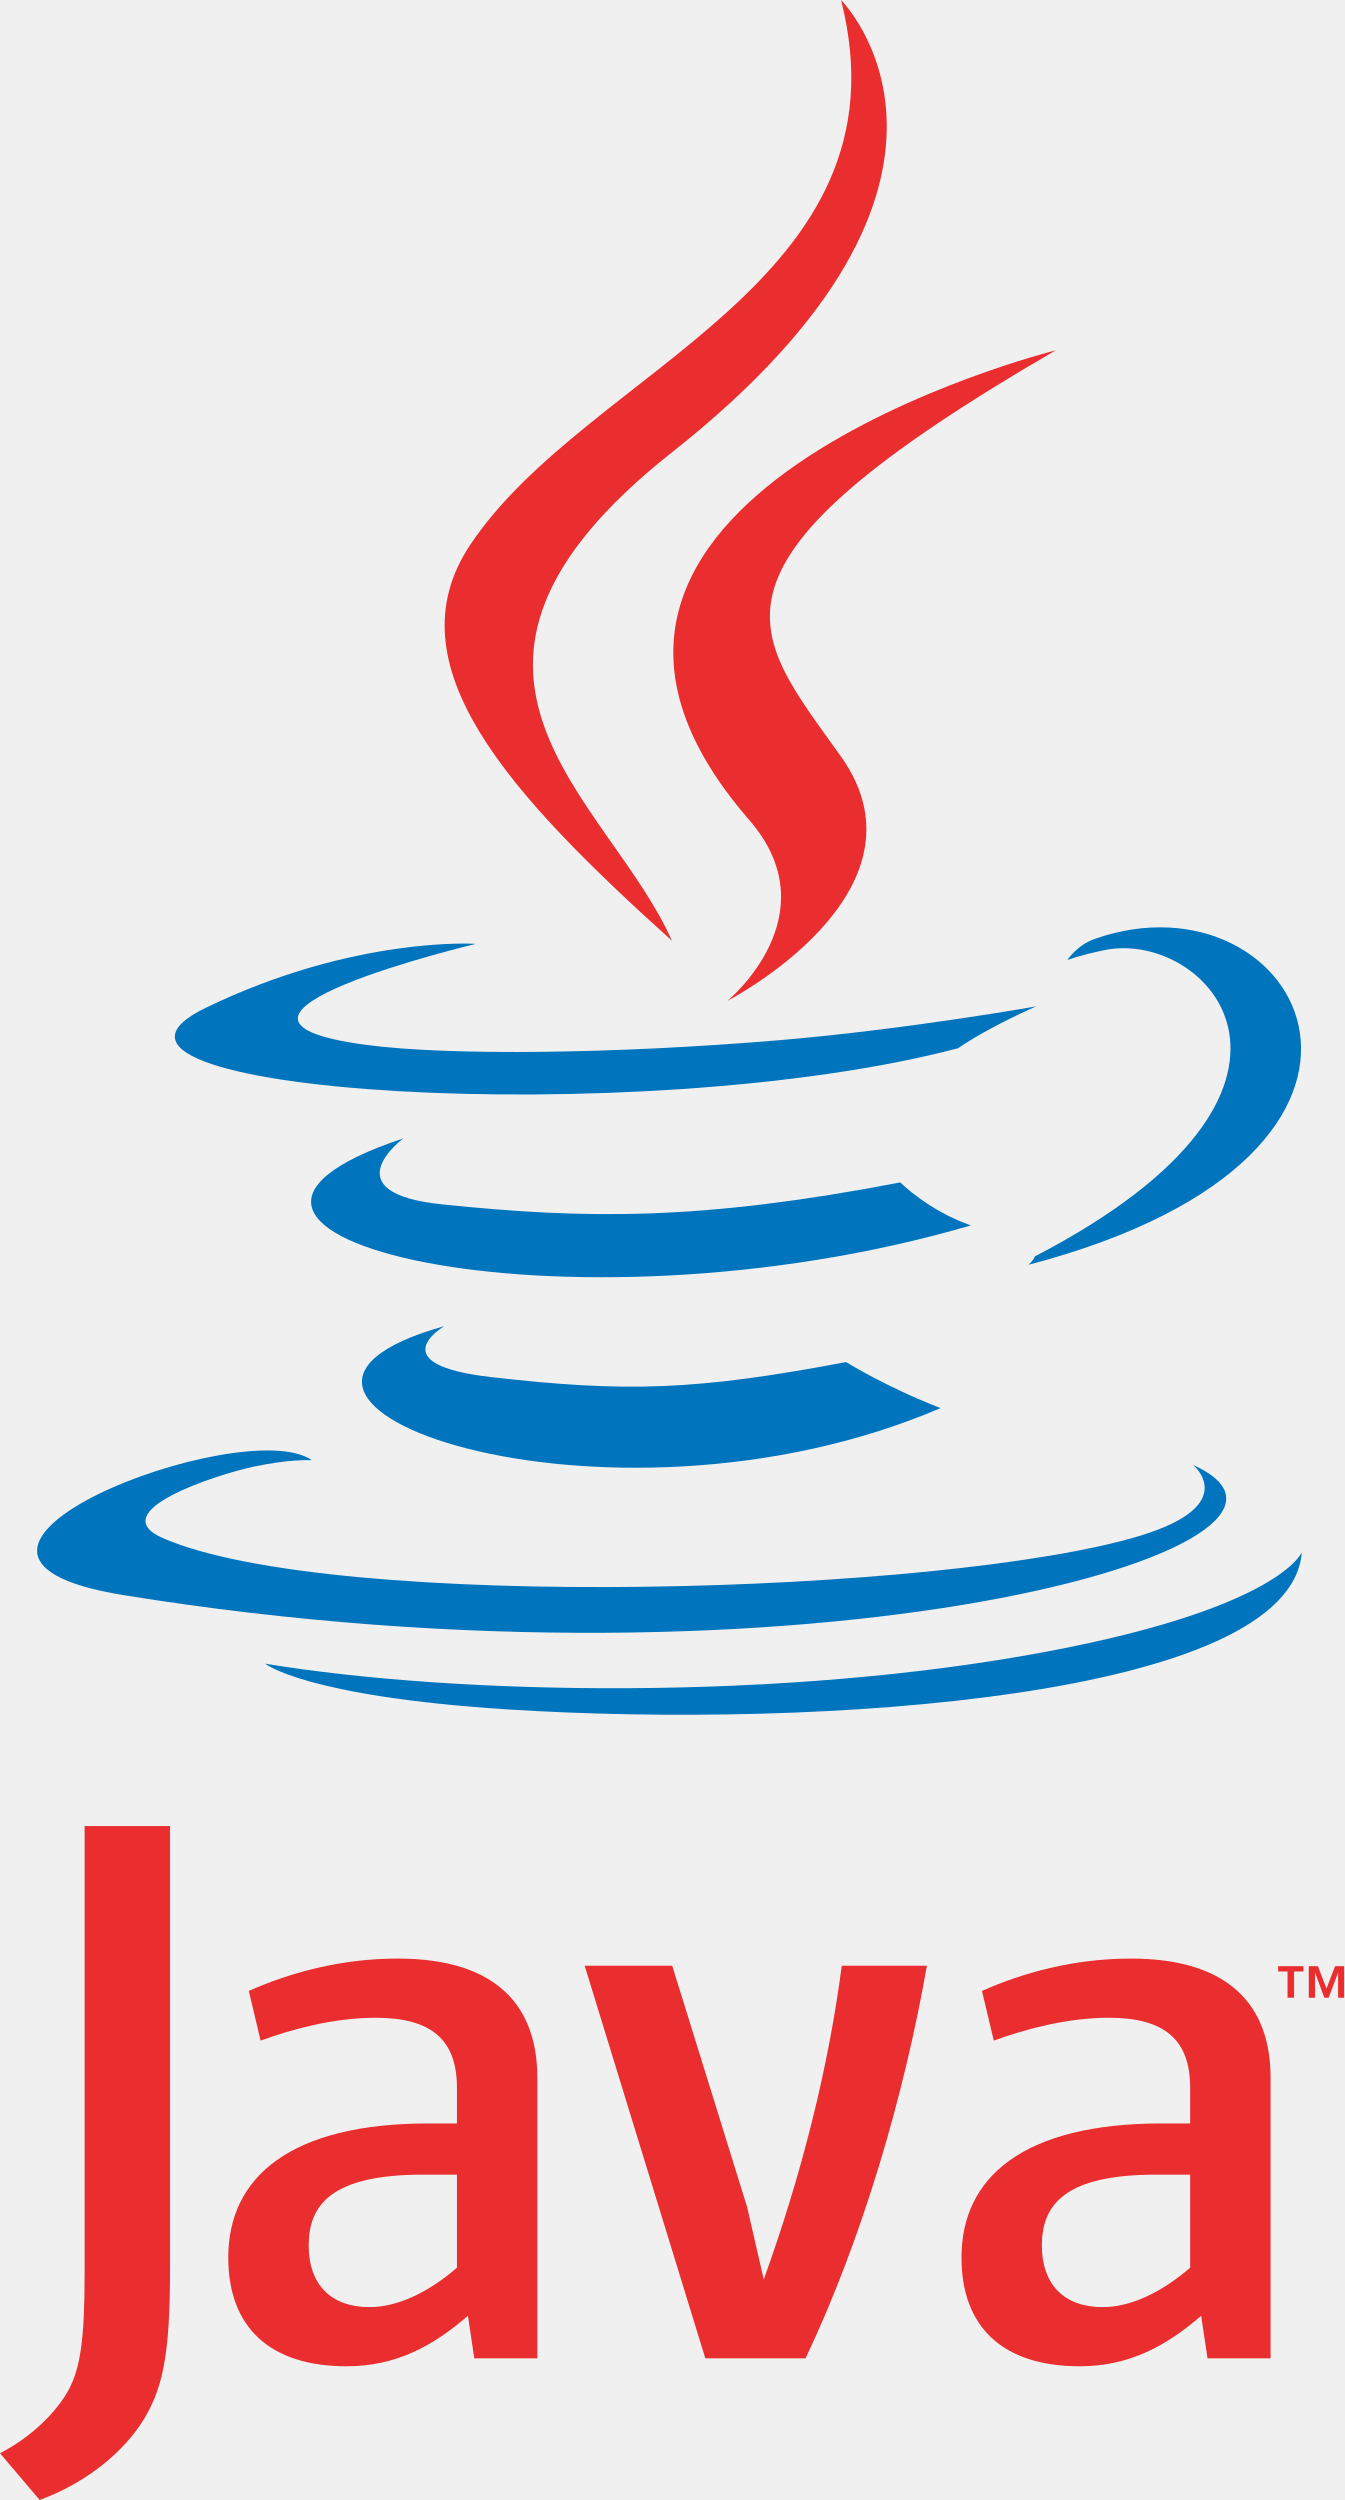
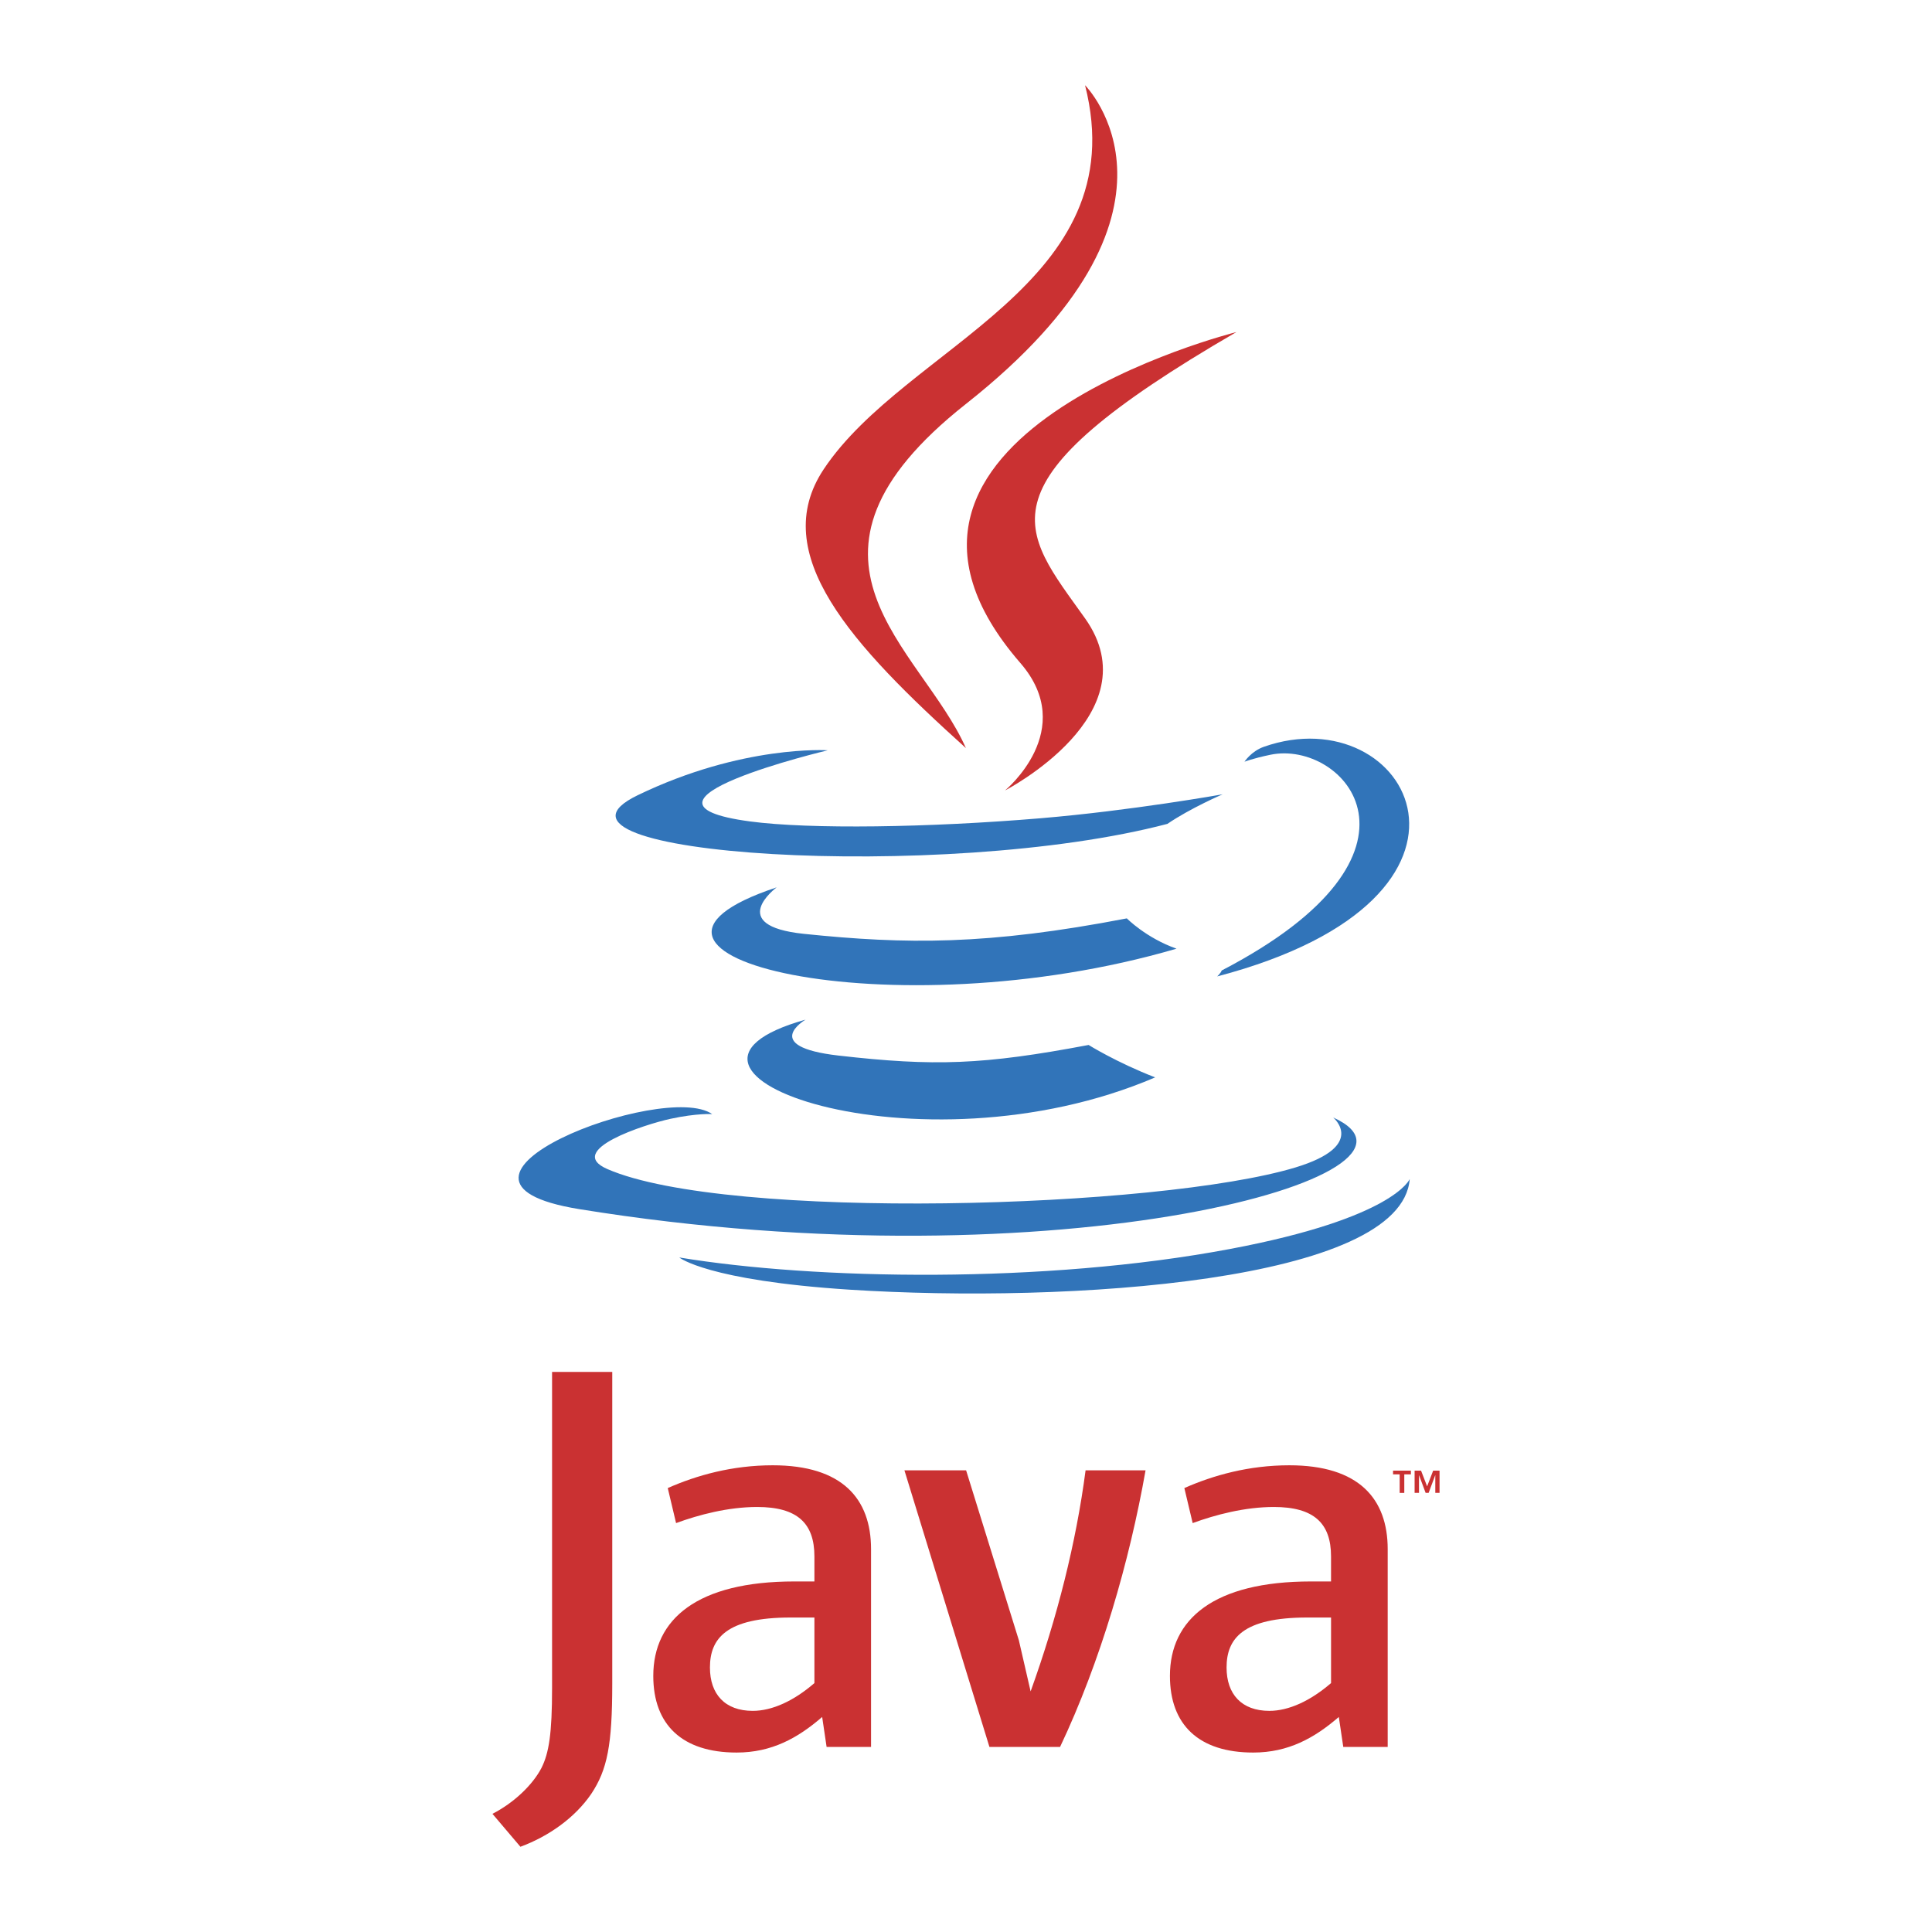
- <svg xmlns="http://www.w3.org/2000/svg" version="1.1" id="Layer_1" width="354.346" height="659.055" viewBox="0 0 354.346 659.055" overflow="visible" enable-background="new 0 0 354.346 659.055" xml:space="preserve">
+ <svg xmlns="http://www.w3.org/2000/svg" version="1.1" id="Layer_1" x="0px" y="0px" width="192.756px" height="192.756px" viewBox="0 0 192.756 192.756" style="enable-background:new 0 0 192.756 192.756;" xml:space="preserve">
  <g>
-     <path fill-rule="evenodd" clip-rule="evenodd" fill="#0074BD" d="M117.151,349.592c0,0-17.265,10.049,12.301,13.44   c35.824,4.09,54.13,3.501,93.596-3.959c0,0,10.397,6.504,24.892,12.137C159.439,409.127,47.644,369.013,117.151,349.592   L117.151,349.592z" />
-     <path fill-rule="evenodd" clip-rule="evenodd" fill="#0074BD" d="M106.331,300.104c0,0-19.367,14.339,10.221,17.397   c38.271,3.951,68.483,4.275,120.792-5.792c0,0,7.218,7.332,18.585,11.339C148.943,354.342,29.782,325.51,106.331,300.104   L106.331,300.104z" />
-     <path fill-rule="evenodd" clip-rule="evenodd" fill="#EA2D2E" d="M197.494,216.145c21.818,25.115-5.721,47.697-5.721,47.697   s55.367-28.577,29.945-64.38c-23.752-33.373-41.962-49.951,56.623-107.124C278.342,92.338,123.587,130.979,197.494,216.145   L197.494,216.145z" />
-     <path fill-rule="evenodd" clip-rule="evenodd" fill="#0074BD" d="M314.542,386.202c0,0,12.781,10.536-14.077,18.684   c-51.071,15.469-212.604,20.135-257.47,0.619c-16.117-7.02,14.121-16.75,23.635-18.805c9.92-2.146,15.584-1.754,15.584-1.754   c-17.937-12.631-115.935,24.807-49.772,35.544C212.871,449.736,361.337,407.317,314.542,386.202L314.542,386.202z" />
-     <path fill-rule="evenodd" clip-rule="evenodd" fill="#0074BD" d="M125.46,248.822c0,0-82.155,19.519-29.092,26.613   c22.412,2.999,67.063,2.309,108.685-1.183c34.006-2.854,68.133-8.958,68.133-8.958s-11.982,5.14-20.657,11.06   C169.085,298.301,7.917,288.08,54.322,265.642C93.549,246.665,125.46,248.822,125.46,248.822L125.46,248.822z" />
-     <path fill-rule="evenodd" clip-rule="evenodd" fill="#0074BD" d="M272.846,331.198c84.818-44.063,45.597-86.412,18.223-80.708   c-6.694,1.397-9.697,2.607-9.697,2.607s2.494-3.907,7.243-5.588c54.155-19.03,95.794,56.146-17.464,85.919   C271.15,333.428,272.453,332.248,272.846,331.198L272.846,331.198z" />
-     <path fill-rule="evenodd" clip-rule="evenodd" fill="#EA2D2E" d="M221.719,0c0,0,46.963,46.99-44.557,119.227   c-73.393,57.969-16.734,91.009-0.026,128.778c-42.845-38.653-74.271-72.684-53.192-104.352   C154.898,97.174,240.663,74.632,221.719,0L221.719,0z" />
-     <path fill-rule="evenodd" clip-rule="evenodd" fill="#0074BD" d="M133.799,450.637c81.397,5.204,206.426-2.896,209.385-41.415   c0,0-5.688,14.602-67.276,26.188c-69.481,13.081-155.197,11.558-206.016,3.167C69.892,438.577,80.303,447.194,133.799,450.637   L133.799,450.637z" />
-     <path fill-rule="evenodd" clip-rule="evenodd" fill="#EA2D2E" d="M339.426,519.716h-2.479v-1.385h6.676v1.385h-2.469v6.928h-1.729   V519.716L339.426,519.716L339.426,519.716z M352.756,520.067h-0.032l-2.461,6.576h-1.132l-2.446-6.576h-0.025v6.576h-1.638v-8.313   h2.402l2.264,5.885l2.271-5.885h2.388v8.313h-1.59V520.067L352.756,520.067z" />
-     <path fill-rule="evenodd" clip-rule="evenodd" fill="#EA2D2E" d="M120.461,597.813c-7.676,6.654-15.793,10.396-23.079,10.396   c-10.378,0-16.007-6.236-16.007-16.216c0-10.803,6.027-18.71,30.163-18.71h8.923V597.813L120.461,597.813L120.461,597.813z    M141.65,621.716V547.72c0-18.915-10.787-31.396-36.782-31.396c-15.168,0-28.467,3.75-39.278,8.525l3.111,13.106   c8.515-3.127,19.526-6.031,30.337-6.031c14.978,0,21.423,6.031,21.423,18.505v9.356h-7.485c-36.383,0-52.798,14.11-52.798,35.336   c0,18.285,10.819,28.682,31.185,28.682c13.088,0,22.87-5.405,32.001-13.315l1.663,11.228H141.65L141.65,621.716z" />
-     <path fill-rule="evenodd" clip-rule="evenodd" fill="#EA2D2E" d="M212.362,621.716h-26.423l-31.807-103.502h23.077l19.743,63.6   l4.391,19.109c9.965-27.639,17.032-55.701,20.566-82.709h22.445C238.352,552.294,227.523,589.706,212.362,621.716L212.362,621.716z   " />
-     <path fill-rule="evenodd" clip-rule="evenodd" fill="#EA2D2E" d="M313.755,597.813c-7.701,6.654-15.82,10.396-23.086,10.396   c-10.382,0-16.011-6.236-16.011-16.216c0-10.803,6.039-18.71,30.154-18.71h8.942V597.813L313.755,597.813L313.755,597.813z    M334.951,621.716V547.72c0-18.915-10.818-31.396-36.789-31.396c-15.188,0-28.484,3.75-39.295,8.525l3.116,13.106   c8.519-3.127,19.545-6.031,30.355-6.031c14.96,0,21.416,6.031,21.416,18.505v9.356h-7.485c-36.391,0-52.801,14.11-52.801,35.336   c0,18.285,10.804,28.682,31.169,28.682c13.099,0,22.862-5.405,32.018-13.315l1.674,11.228H334.951L334.951,621.716z" />
-     <path fill-rule="evenodd" clip-rule="evenodd" fill="#EA2D2E" d="M36.941,639.306c-6.037,8.821-15.8,15.809-26.479,19.749   L0,646.731c8.135-4.178,15.103-10.912,18.345-17.182c2.796-5.589,3.96-12.773,3.96-29.971V481.398h22.519v116.551   C44.824,620.95,42.988,630.249,36.941,639.306L36.941,639.306z" />
+     <polygon style="fill-rule:evenodd;clip-rule:evenodd;fill:#FFFFFF;" points="0,0 192.756,0 192.756,192.756 0,192.756 0,0 " />
+     <path style="fill-rule:evenodd;clip-rule:evenodd;fill:#3174B9;" d="M80.372,101.729c0,0-4.604,2.679,3.28,3.584 c9.554,1.091,14.434,0.934,24.959-1.057c0,0,2.771,1.735,6.639,3.236C91.649,117.605,61.837,106.907,80.372,101.729L80.372,101.729 z" />
+     <path style="fill-rule:evenodd;clip-rule:evenodd;fill:#3174B9;" d="M77.487,88.532c0,0-5.165,3.823,2.726,4.639 c10.206,1.054,18.262,1.14,32.211-1.544c0,0,1.926,1.955,4.957,3.023C88.85,102.995,57.074,95.307,77.487,88.532L77.487,88.532z" />
+     <path style="fill-rule:evenodd;clip-rule:evenodd;fill:#CA3132;" d="M101.797,66.143c5.818,6.697-1.525,12.72-1.525,12.72 s14.766-7.621,7.984-17.168c-6.332-8.899-11.189-13.32,15.102-28.566C123.357,33.128,82.088,43.432,101.797,66.143L101.797,66.143z " />
+     <path style="fill-rule:evenodd;clip-rule:evenodd;fill:#3174B9;" d="M133.01,111.491c0,0,3.408,2.81-3.754,4.983 c-13.619,4.125-56.694,5.369-68.659,0.164c-4.298-1.872,3.766-4.467,6.303-5.015c2.646-0.572,4.156-0.468,4.156-0.468 c-4.783-3.368-30.916,6.615-13.272,9.479C105.896,128.435,145.488,117.122,133.01,111.491L133.01,111.491z" />
+     <path style="fill-rule:evenodd;clip-rule:evenodd;fill:#3174B9;" d="M82.587,74.857c0,0-21.908,5.205-7.757,7.097 c5.977,0.799,17.883,0.615,28.982-0.316c9.068-0.761,18.17-2.389,18.17-2.389s-3.195,1.371-5.51,2.949 c-22.251,5.853-65.229,3.127-52.855-2.856C74.079,74.281,82.587,74.857,82.587,74.857L82.587,74.857z" />
+     <path style="fill-rule:evenodd;clip-rule:evenodd;fill:#3174B9;" d="M121.891,96.824c22.617-11.75,12.16-23.044,4.859-21.522 c-1.785,0.373-2.586,0.695-2.586,0.695s0.666-1.042,1.932-1.49c14.441-5.075,25.545,14.972-4.656,22.911 C121.439,97.418,121.787,97.104,121.891,96.824L121.891,96.824z" />
+     <path style="fill-rule:evenodd;clip-rule:evenodd;fill:#CA3132;" d="M108.256,8.504c0,0,12.523,12.531-11.881,31.794 c-19.571,15.458-4.462,24.269-0.006,34.34C84.943,64.331,76.562,55.256,82.184,46.812C90.438,34.417,113.309,28.406,108.256,8.504 L108.256,8.504z" />
+     <path style="fill-rule:evenodd;clip-rule:evenodd;fill:#3174B9;" d="M84.812,128.674c21.706,1.388,55.045-0.771,55.836-11.044 c0,0-1.518,3.894-17.941,6.983c-18.529,3.488-41.386,3.082-54.938,0.845C67.769,125.458,70.546,127.756,84.812,128.674 L84.812,128.674z" />
+     <path style="fill-rule:evenodd;clip-rule:evenodd;fill:#CA3132;" d="M139.645,147.096h-0.66v-0.37h1.781v0.37h-0.66v1.848h-0.461 V147.096L139.645,147.096L139.645,147.096z M143.199,147.188h-0.008l-0.656,1.755h-0.301l-0.652-1.755h-0.008v1.755h-0.438v-2.218 h0.643l0.604,1.569l0.604-1.569h0.637v2.218h-0.424V147.188L143.199,147.188z" />
+     <path style="fill-rule:evenodd;clip-rule:evenodd;fill:#CA3132;" d="M81.255,167.921c-2.047,1.774-4.211,2.772-6.154,2.772 c-2.768,0-4.27-1.663-4.27-4.324c0-2.881,1.608-4.989,8.044-4.989h2.379V167.921L81.255,167.921L81.255,167.921z M86.905,174.295 v-19.732c0-5.043-2.876-8.371-9.809-8.371c-4.045,0-7.591,0.999-10.474,2.272l0.83,3.495c2.271-0.834,5.207-1.607,8.089-1.607 c3.994,0,5.713,1.607,5.713,4.934v2.495h-1.996c-9.702,0-14.08,3.764-14.08,9.423c0,4.876,2.885,7.648,8.316,7.648 c3.491,0,6.099-1.441,8.534-3.55l0.443,2.993H86.905L86.905,174.295z" />
+     <path style="fill-rule:evenodd;clip-rule:evenodd;fill:#CA3132;" d="M105.762,174.295h-7.045l-8.483-27.601h6.154l5.265,16.961 l1.172,5.096c2.656-7.371,4.541-14.854,5.484-22.057h5.984C112.691,155.782,109.805,165.76,105.762,174.295L105.762,174.295z" />
+     <path style="fill-rule:evenodd;clip-rule:evenodd;fill:#CA3132;" d="M132.799,167.921c-2.053,1.774-4.217,2.772-6.156,2.772 c-2.768,0-4.268-1.663-4.268-4.324c0-2.881,1.609-4.989,8.041-4.989h2.383V167.921L132.799,167.921L132.799,167.921z M138.451,174.295v-19.732c0-5.043-2.885-8.371-9.811-8.371c-4.049,0-7.594,0.999-10.477,2.272l0.83,3.495 c2.271-0.834,5.213-1.607,8.096-1.607c3.988,0,5.709,1.607,5.709,4.934v2.495h-1.996c-9.703,0-14.078,3.764-14.078,9.423 c0,4.876,2.879,7.648,8.311,7.648c3.494,0,6.098-1.441,8.539-3.55l0.445,2.993H138.451L138.451,174.295z" />
+     <path style="fill-rule:evenodd;clip-rule:evenodd;fill:#CA3132;" d="M58.983,178.985c-1.61,2.353-4.214,4.216-7.061,5.267 l-2.79-3.286c2.169-1.113,4.027-2.91,4.892-4.582c0.745-1.49,1.056-3.406,1.056-7.992v-31.515h6.005v31.08 C61.085,174.091,60.595,176.57,58.983,178.985L58.983,178.985z" />
  </g>
</svg>
